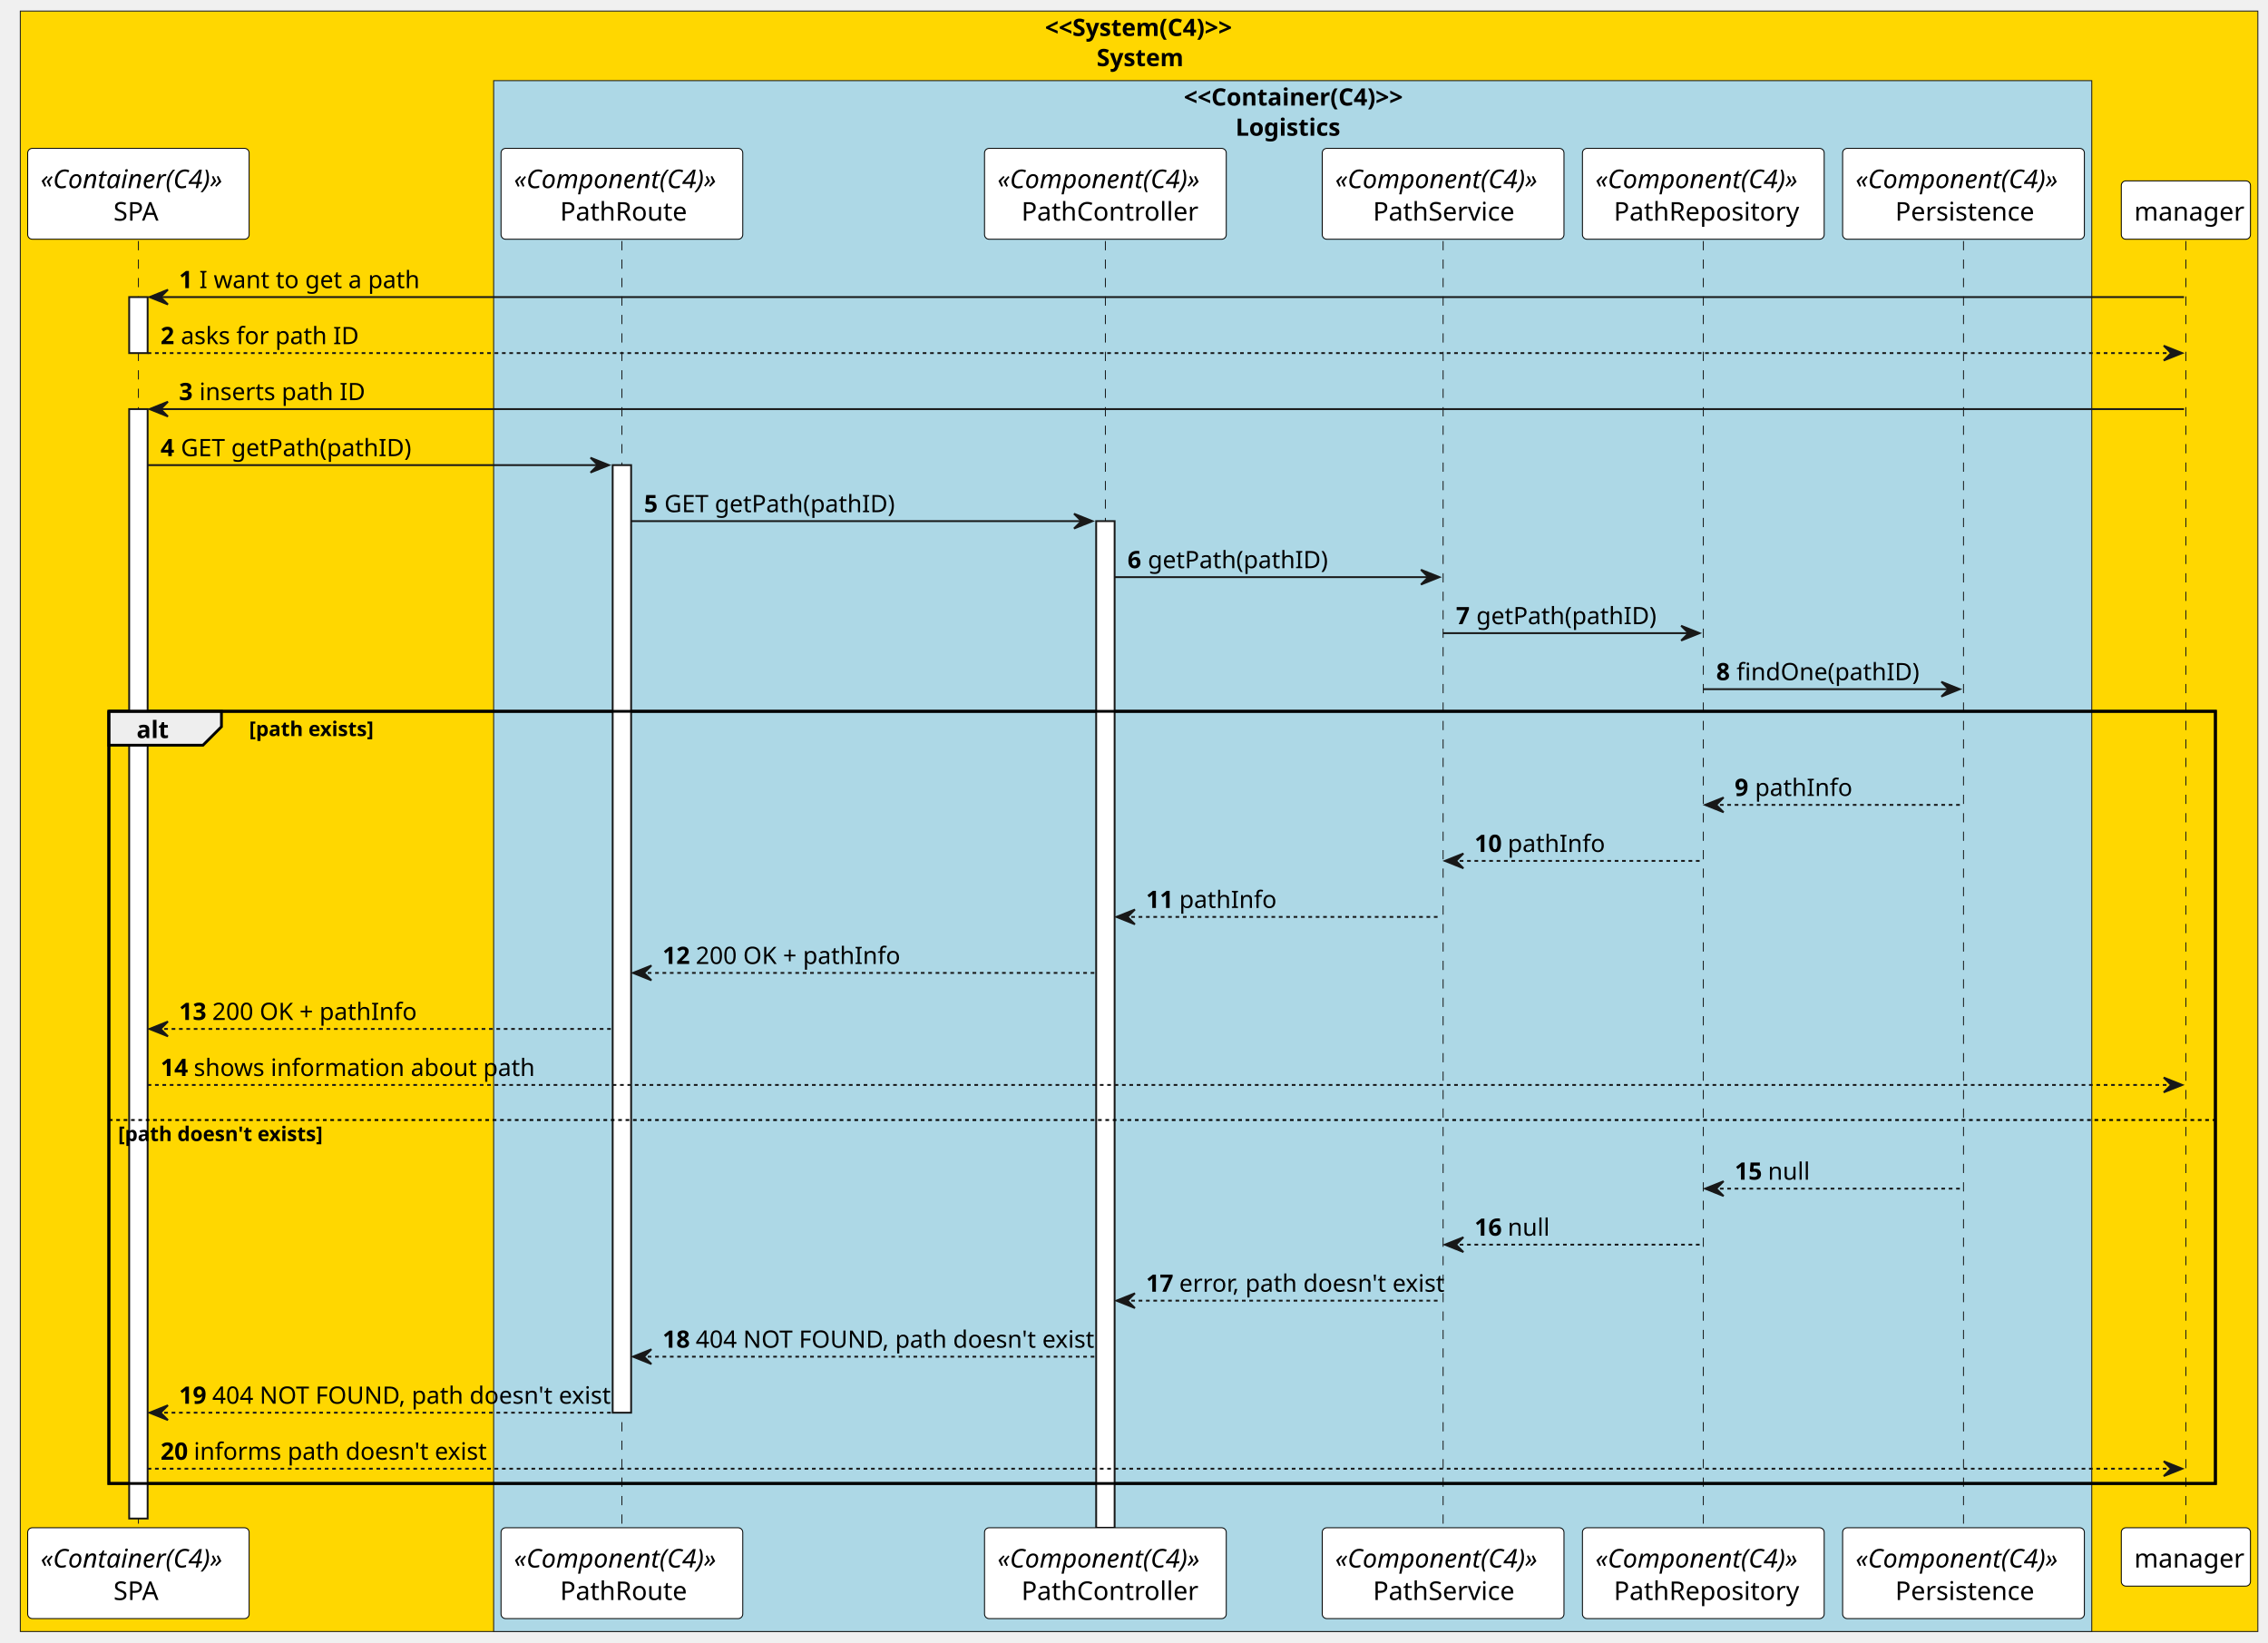
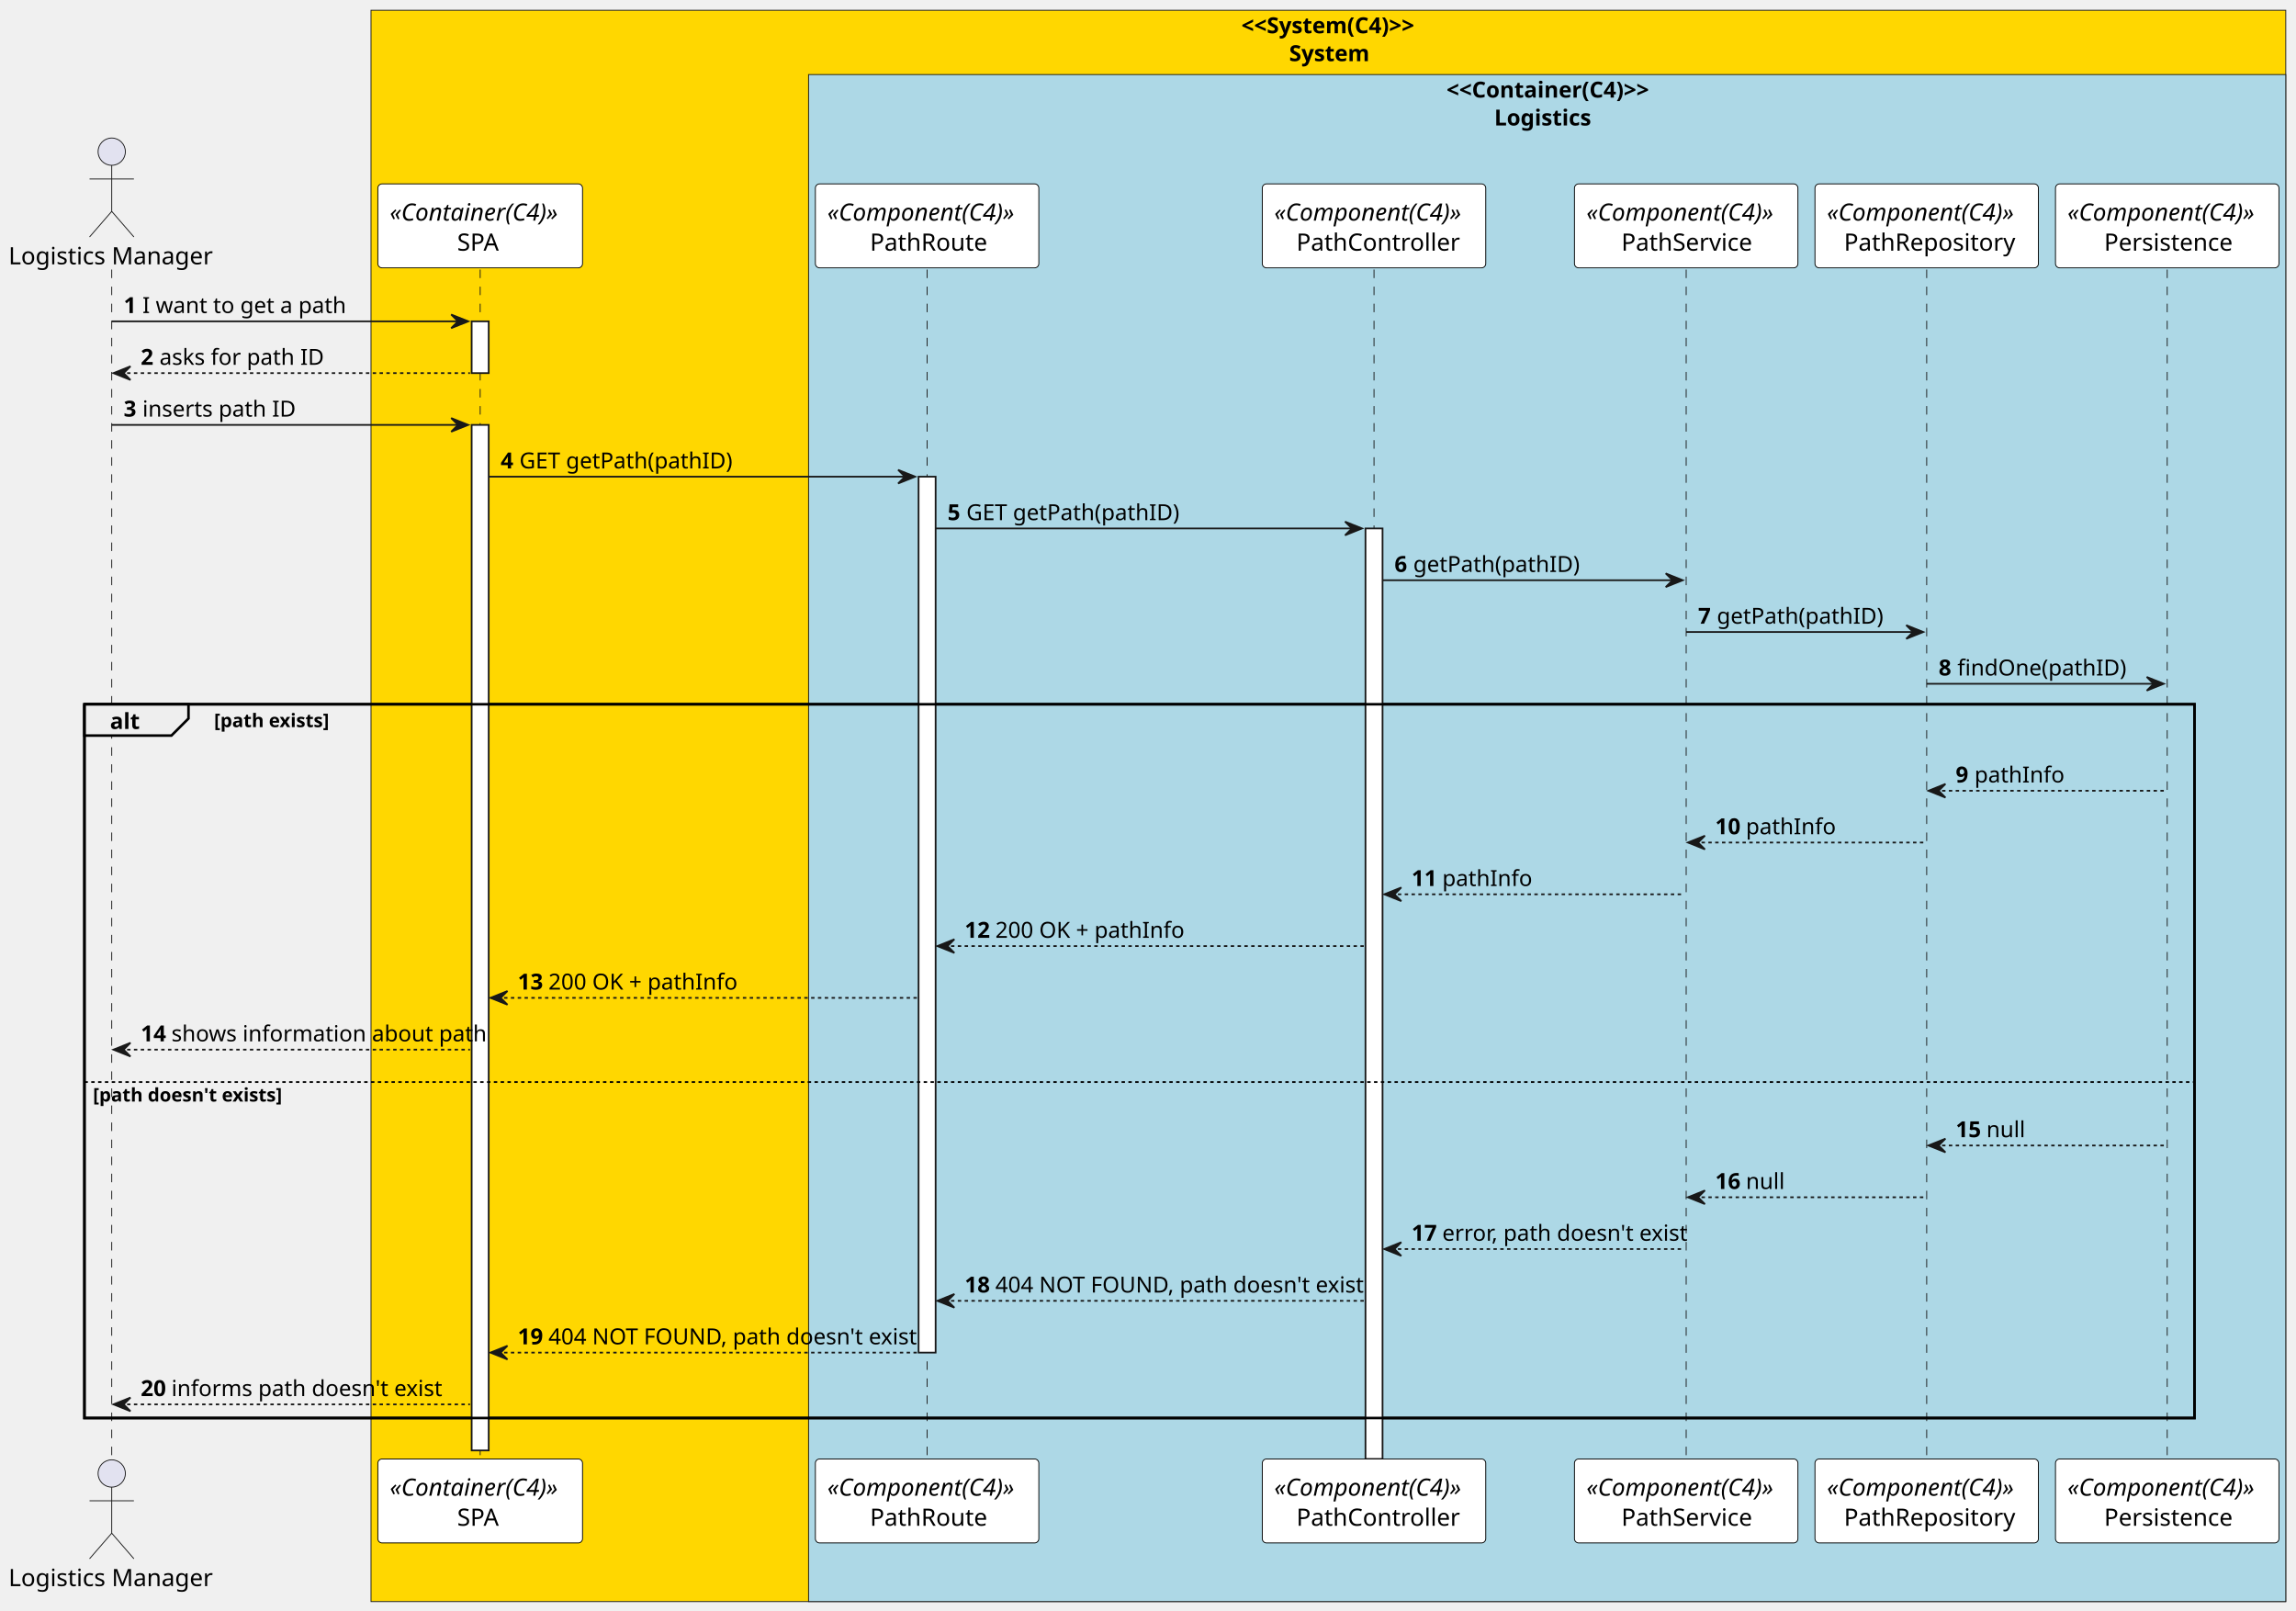
- <svg xmlns="http://www.w3.org/2000/svg" contentStyleType="text/css" height="890px" preserveAspectRatio="none" style="width:1229px;height:890px;background:#FFFFFF;" version="1.1" viewBox="0 0 1229 890" width="1229px" zoomAndPan="magnify">
+ <svg xmlns="http://www.w3.org/2000/svg" contentStyleType="text/css" height="944px" preserveAspectRatio="none" style="width:1346px;height:944px;background:#FFFFFF;" version="1.1" viewBox="0 0 1346 944" width="1346px" zoomAndPan="magnify">
  <defs />
  <g>
-     <rect fill="#FFD700" height="878.062" style="stroke:#181818;stroke-width:0.5;" width="1212.5" x="11" y="6" />
-     <text fill="#000000" font-family="sans-serif" font-size="13" font-weight="bold" lengthAdjust="spacing" textLength="102" x="566.25" y="19.495">&lt;&lt;System(C4)&gt;&gt;</text>
-     <text fill="#000000" font-family="sans-serif" font-size="13" font-weight="bold" lengthAdjust="spacing" textLength="46" x="594.25" y="35.847">System</text>
-     <rect fill="#ADD8E6" height="840.359" style="stroke:#181818;stroke-width:0.5;" width="866" x="267.5" y="43.703" />
-     <text fill="#000000" font-family="sans-serif" font-size="13" font-weight="bold" lengthAdjust="spacing" textLength="118" x="641.5" y="57.198">&lt;&lt;Container(C4)&gt;&gt;</text>
-     <text fill="#000000" font-family="sans-serif" font-size="13" font-weight="bold" lengthAdjust="spacing" textLength="55" x="669.5" y="73.55">Logistics</text>
-     <rect fill="none" height="418.406" style="stroke:#000000;stroke-width:1.5;" width="1141.5" x="59" y="385.438" />
-     <line style="stroke:#181818;stroke-width:0.5;stroke-dasharray:5.0,5.0;" x1="75" x2="75" y1="130.625" y2="827.844" />
-     <rect fill="#FFFFFF" height="30.352" style="stroke:#181818;stroke-width:1.0;" width="10" x="70" y="160.977" />
-     <rect fill="#FFFFFF" height="601.164" style="stroke:#181818;stroke-width:1.0;" width="10" x="70" y="221.68" />
-     <line style="stroke:#181818;stroke-width:0.5;stroke-dasharray:5.0,5.0;" x1="337" x2="337" y1="130.625" y2="827.844" />
-     <rect fill="#FFFFFF" height="513.461" style="stroke:#181818;stroke-width:1.0;" width="10" x="332" y="252.031" />
-     <line style="stroke:#181818;stroke-width:0.5;stroke-dasharray:5.0,5.0;" x1="599" x2="599" y1="130.625" y2="827.844" />
-     <rect fill="#FFFFFF" height="545.461" style="stroke:#181818;stroke-width:1.0;" width="10" x="594" y="282.383" />
-     <line style="stroke:#181818;stroke-width:0.5;stroke-dasharray:5.0,5.0;" x1="782" x2="782" y1="130.625" y2="827.844" />
-     <line style="stroke:#181818;stroke-width:0.5;stroke-dasharray:5.0,5.0;" x1="923" x2="923" y1="130.625" y2="827.844" />
-     <line style="stroke:#181818;stroke-width:0.5;stroke-dasharray:5.0,5.0;" x1="1064" x2="1064" y1="130.625" y2="827.844" />
-     <line style="stroke:#181818;stroke-width:0.5;stroke-dasharray:5.0,5.0;" x1="1184.5" x2="1184.5" y1="130.625" y2="827.844" />
-     <rect fill="#FFFFFF" height="49.219" rx="2.5" ry="2.5" style="stroke:#000000;stroke-width:0.5;" width="120" x="15" y="80.406" />
-     <text fill="#000000" font-family="sans-serif" font-size="14" font-style="italic" lengthAdjust="spacing" textLength="106" x="22" y="101.939">«Container(C4)»</text>
-     <text fill="#000000" font-family="sans-serif" font-size="14" lengthAdjust="spacing" textLength="27" x="61.5" y="119.549">SPA</text>
-     <rect fill="#FFFFFF" height="49.219" rx="2.5" ry="2.5" style="stroke:#000000;stroke-width:0.5;" width="131" x="271.5" y="80.406" />
-     <text fill="#000000" font-family="sans-serif" font-size="14" font-style="italic" lengthAdjust="spacing" textLength="117" x="278.5" y="101.939">«Component(C4)»</text>
-     <text fill="#000000" font-family="sans-serif" font-size="14" lengthAdjust="spacing" textLength="67" x="303.5" y="119.549">PathRoute</text>
-     <rect fill="#FFFFFF" height="49.219" rx="2.5" ry="2.5" style="stroke:#000000;stroke-width:0.5;" width="131" x="533.5" y="80.406" />
-     <text fill="#000000" font-family="sans-serif" font-size="14" font-style="italic" lengthAdjust="spacing" textLength="117" x="540.5" y="101.939">«Component(C4)»</text>
-     <text fill="#000000" font-family="sans-serif" font-size="14" lengthAdjust="spacing" textLength="91" x="553.5" y="119.549">PathController</text>
-     <rect fill="#FFFFFF" height="49.219" rx="2.5" ry="2.5" style="stroke:#000000;stroke-width:0.5;" width="131" x="716.5" y="80.406" />
-     <text fill="#000000" font-family="sans-serif" font-size="14" font-style="italic" lengthAdjust="spacing" textLength="117" x="723.5" y="101.939">«Component(C4)»</text>
-     <text fill="#000000" font-family="sans-serif" font-size="14" lengthAdjust="spacing" textLength="76" x="744" y="119.549">PathService</text>
-     <rect fill="#FFFFFF" height="49.219" rx="2.5" ry="2.5" style="stroke:#000000;stroke-width:0.5;" width="131" x="857.5" y="80.406" />
-     <text fill="#000000" font-family="sans-serif" font-size="14" font-style="italic" lengthAdjust="spacing" textLength="117" x="864.5" y="101.939">«Component(C4)»</text>
-     <text fill="#000000" font-family="sans-serif" font-size="14" lengthAdjust="spacing" textLength="97" x="874.5" y="119.549">PathRepository</text>
-     <rect fill="#FFFFFF" height="49.219" rx="2.5" ry="2.5" style="stroke:#000000;stroke-width:0.5;" width="131" x="998.5" y="80.406" />
-     <text fill="#000000" font-family="sans-serif" font-size="14" font-style="italic" lengthAdjust="spacing" textLength="117" x="1005.5" y="101.939">«Component(C4)»</text>
-     <text fill="#000000" font-family="sans-serif" font-size="14" lengthAdjust="spacing" textLength="74" x="1027" y="119.549">Persistence</text>
-     <rect fill="#FFFFFF" height="31.609" rx="2.5" ry="2.5" style="stroke:#000000;stroke-width:0.5;" width="70" x="1149.5" y="98.016" />
-     <text fill="#000000" font-family="sans-serif" font-size="14" lengthAdjust="spacing" textLength="56" x="1156.5" y="119.549">manager</text>
-     <rect fill="#FFFFFF" height="49.219" rx="2.5" ry="2.5" style="stroke:#000000;stroke-width:0.5;" width="120" x="15" y="827.844" />
-     <text fill="#000000" font-family="sans-serif" font-size="14" font-style="italic" lengthAdjust="spacing" textLength="106" x="22" y="849.377">«Container(C4)»</text>
-     <text fill="#000000" font-family="sans-serif" font-size="14" lengthAdjust="spacing" textLength="27" x="61.5" y="866.986">SPA</text>
-     <rect fill="#FFFFFF" height="49.219" rx="2.5" ry="2.5" style="stroke:#000000;stroke-width:0.5;" width="131" x="271.5" y="827.844" />
-     <text fill="#000000" font-family="sans-serif" font-size="14" font-style="italic" lengthAdjust="spacing" textLength="117" x="278.5" y="849.377">«Component(C4)»</text>
-     <text fill="#000000" font-family="sans-serif" font-size="14" lengthAdjust="spacing" textLength="67" x="303.5" y="866.986">PathRoute</text>
-     <rect fill="#FFFFFF" height="49.219" rx="2.5" ry="2.5" style="stroke:#000000;stroke-width:0.5;" width="131" x="533.5" y="827.844" />
-     <text fill="#000000" font-family="sans-serif" font-size="14" font-style="italic" lengthAdjust="spacing" textLength="117" x="540.5" y="849.377">«Component(C4)»</text>
-     <text fill="#000000" font-family="sans-serif" font-size="14" lengthAdjust="spacing" textLength="91" x="553.5" y="866.986">PathController</text>
-     <rect fill="#FFFFFF" height="49.219" rx="2.5" ry="2.5" style="stroke:#000000;stroke-width:0.5;" width="131" x="716.5" y="827.844" />
-     <text fill="#000000" font-family="sans-serif" font-size="14" font-style="italic" lengthAdjust="spacing" textLength="117" x="723.5" y="849.377">«Component(C4)»</text>
-     <text fill="#000000" font-family="sans-serif" font-size="14" lengthAdjust="spacing" textLength="76" x="744" y="866.986">PathService</text>
-     <rect fill="#FFFFFF" height="49.219" rx="2.5" ry="2.5" style="stroke:#000000;stroke-width:0.5;" width="131" x="857.5" y="827.844" />
-     <text fill="#000000" font-family="sans-serif" font-size="14" font-style="italic" lengthAdjust="spacing" textLength="117" x="864.5" y="849.377">«Component(C4)»</text>
-     <text fill="#000000" font-family="sans-serif" font-size="14" lengthAdjust="spacing" textLength="97" x="874.5" y="866.986">PathRepository</text>
-     <rect fill="#FFFFFF" height="49.219" rx="2.5" ry="2.5" style="stroke:#000000;stroke-width:0.5;" width="131" x="998.5" y="827.844" />
-     <text fill="#000000" font-family="sans-serif" font-size="14" font-style="italic" lengthAdjust="spacing" textLength="117" x="1005.5" y="849.377">«Component(C4)»</text>
-     <text fill="#000000" font-family="sans-serif" font-size="14" lengthAdjust="spacing" textLength="74" x="1027" y="866.986">Persistence</text>
-     <rect fill="#FFFFFF" height="31.609" rx="2.5" ry="2.5" style="stroke:#000000;stroke-width:0.5;" width="70" x="1149.5" y="827.844" />
-     <text fill="#000000" font-family="sans-serif" font-size="14" lengthAdjust="spacing" textLength="56" x="1156.5" y="849.377">manager</text>
-     <polygon fill="#181818" points="91,156.977,81,160.977,91,164.977,87,160.977" style="stroke:#181818;stroke-width:1.0;" />
-     <line style="stroke:#181818;stroke-width:1.0;" x1="85" x2="1183.5" y1="160.977" y2="160.977" />
-     <text fill="#000000" font-family="sans-serif" font-size="13" font-weight="bold" lengthAdjust="spacing" textLength="7" x="97" y="156.12">1</text>
-     <text fill="#000000" font-family="sans-serif" font-size="13" lengthAdjust="spacing" textLength="115" x="108" y="156.12">I  want to get a path</text>
-     <polygon fill="#181818" points="1172.5,187.328,1182.5,191.328,1172.5,195.328,1176.5,191.328" style="stroke:#181818;stroke-width:1.0;" />
-     <line style="stroke:#181818;stroke-width:1.0;stroke-dasharray:2.0,2.0;" x1="80" x2="1178.5" y1="191.328" y2="191.328" />
-     <text fill="#000000" font-family="sans-serif" font-size="13" font-weight="bold" lengthAdjust="spacing" textLength="7" x="87" y="186.472">2</text>
-     <text fill="#000000" font-family="sans-serif" font-size="13" lengthAdjust="spacing" textLength="91" x="98" y="186.472">asks for path ID</text>
-     <polygon fill="#181818" points="91,217.68,81,221.68,91,225.68,87,221.68" style="stroke:#181818;stroke-width:1.0;" />
-     <line style="stroke:#181818;stroke-width:1.0;" x1="85" x2="1183.5" y1="221.68" y2="221.68" />
-     <text fill="#000000" font-family="sans-serif" font-size="13" font-weight="bold" lengthAdjust="spacing" textLength="7" x="97" y="216.823">3</text>
-     <text fill="#000000" font-family="sans-serif" font-size="13" lengthAdjust="spacing" textLength="84" x="108" y="216.823">inserts path ID</text>
-     <polygon fill="#181818" points="320,248.031,330,252.031,320,256.031,324,252.031" style="stroke:#181818;stroke-width:1.0;" />
-     <line style="stroke:#181818;stroke-width:1.0;" x1="80" x2="326" y1="252.031" y2="252.031" />
-     <text fill="#000000" font-family="sans-serif" font-size="13" font-weight="bold" lengthAdjust="spacing" textLength="7" x="87" y="247.175">4</text>
-     <text fill="#000000" font-family="sans-serif" font-size="13" lengthAdjust="spacing" textLength="120" x="98" y="247.175">GET getPath(pathID)</text>
-     <polygon fill="#181818" points="582,278.383,592,282.383,582,286.383,586,282.383" style="stroke:#181818;stroke-width:1.0;" />
-     <line style="stroke:#181818;stroke-width:1.0;" x1="342" x2="588" y1="282.383" y2="282.383" />
-     <text fill="#000000" font-family="sans-serif" font-size="13" font-weight="bold" lengthAdjust="spacing" textLength="7" x="349" y="277.526">5</text>
-     <text fill="#000000" font-family="sans-serif" font-size="13" lengthAdjust="spacing" textLength="120" x="360" y="277.526">GET getPath(pathID)</text>
-     <polygon fill="#181818" points="770,308.734,780,312.734,770,316.734,774,312.734" style="stroke:#181818;stroke-width:1.0;" />
-     <line style="stroke:#181818;stroke-width:1.0;" x1="604" x2="776" y1="312.734" y2="312.734" />
-     <text fill="#000000" font-family="sans-serif" font-size="13" font-weight="bold" lengthAdjust="spacing" textLength="7" x="611" y="307.878">6</text>
-     <text fill="#000000" font-family="sans-serif" font-size="13" lengthAdjust="spacing" textLength="90" x="622" y="307.878">getPath(pathID)</text>
-     <polygon fill="#181818" points="911,339.086,921,343.086,911,347.086,915,343.086" style="stroke:#181818;stroke-width:1.0;" />
-     <line style="stroke:#181818;stroke-width:1.0;" x1="782" x2="917" y1="343.086" y2="343.086" />
-     <text fill="#000000" font-family="sans-serif" font-size="13" font-weight="bold" lengthAdjust="spacing" textLength="7" x="789" y="338.229">7</text>
-     <text fill="#000000" font-family="sans-serif" font-size="13" lengthAdjust="spacing" textLength="90" x="800" y="338.229">getPath(pathID)</text>
-     <polygon fill="#181818" points="1052,369.438,1062,373.438,1052,377.438,1056,373.438" style="stroke:#181818;stroke-width:1.0;" />
-     <line style="stroke:#181818;stroke-width:1.0;" x1="923" x2="1058" y1="373.438" y2="373.438" />
-     <text fill="#000000" font-family="sans-serif" font-size="13" font-weight="bold" lengthAdjust="spacing" textLength="7" x="930" y="368.581">8</text>
-     <text fill="#000000" font-family="sans-serif" font-size="13" lengthAdjust="spacing" textLength="89" x="941" y="368.581">findOne(pathID)</text>
-     <path d="M59,385.438 L120,385.438 L120,393.789 L110,403.789 L59,403.789 L59,385.438 " fill="#EEEEEE" style="stroke:#000000;stroke-width:1.5;" />
-     <rect fill="none" height="418.406" style="stroke:#000000;stroke-width:1.5;" width="1141.5" x="59" y="385.438" />
-     <text fill="#000000" font-family="sans-serif" font-size="13" font-weight="bold" lengthAdjust="spacing" textLength="16" x="74" y="399.933">alt</text>
-     <text fill="#000000" font-family="sans-serif" font-size="11" font-weight="bold" lengthAdjust="spacing" textLength="69" x="135" y="398.856">[path exists]</text>
-     <line style="stroke:#000000;stroke-width:1.0;stroke-dasharray:2.0,2.0;" x1="59" x2="1200.5" y1="606.898" y2="606.898" />
-     <text fill="#000000" font-family="sans-serif" font-size="11" font-weight="bold" lengthAdjust="spacing" textLength="114" x="64" y="618.317">[path doesn't exists]</text>
-     <polygon fill="#181818" points="934,432.141,924,436.141,934,440.141,930,436.141" style="stroke:#181818;stroke-width:1.0;" />
-     <line style="stroke:#181818;stroke-width:1.0;stroke-dasharray:2.0,2.0;" x1="928" x2="1063" y1="436.141" y2="436.141" />
-     <text fill="#000000" font-family="sans-serif" font-size="13" font-weight="bold" lengthAdjust="spacing" textLength="7" x="940" y="431.284">9</text>
-     <text fill="#000000" font-family="sans-serif" font-size="13" lengthAdjust="spacing" textLength="45" x="951" y="431.284">pathInfo</text>
-     <polygon fill="#181818" points="793,462.492,783,466.492,793,470.492,789,466.492" style="stroke:#181818;stroke-width:1.0;" />
-     <line style="stroke:#181818;stroke-width:1.0;stroke-dasharray:2.0,2.0;" x1="787" x2="922" y1="466.492" y2="466.492" />
-     <text fill="#000000" font-family="sans-serif" font-size="13" font-weight="bold" lengthAdjust="spacing" textLength="14" x="799" y="461.636">10</text>
-     <text fill="#000000" font-family="sans-serif" font-size="13" lengthAdjust="spacing" textLength="45" x="817" y="461.636">pathInfo</text>
-     <polygon fill="#181818" points="615,492.844,605,496.844,615,500.844,611,496.844" style="stroke:#181818;stroke-width:1.0;" />
-     <line style="stroke:#181818;stroke-width:1.0;stroke-dasharray:2.0,2.0;" x1="609" x2="781" y1="496.844" y2="496.844" />
-     <text fill="#000000" font-family="sans-serif" font-size="13" font-weight="bold" lengthAdjust="spacing" textLength="14" x="621" y="491.987">11</text>
-     <text fill="#000000" font-family="sans-serif" font-size="13" lengthAdjust="spacing" textLength="45" x="639" y="491.987">pathInfo</text>
-     <polygon fill="#181818" points="353,523.195,343,527.195,353,531.195,349,527.195" style="stroke:#181818;stroke-width:1.0;" />
-     <line style="stroke:#181818;stroke-width:1.0;stroke-dasharray:2.0,2.0;" x1="347" x2="593" y1="527.195" y2="527.195" />
-     <text fill="#000000" font-family="sans-serif" font-size="13" font-weight="bold" lengthAdjust="spacing" textLength="14" x="359" y="522.339">12</text>
-     <text fill="#000000" font-family="sans-serif" font-size="13" lengthAdjust="spacing" textLength="105" x="377" y="522.339">200 OK + pathInfo</text>
-     <polygon fill="#181818" points="91,553.547,81,557.547,91,561.547,87,557.547" style="stroke:#181818;stroke-width:1.0;" />
-     <line style="stroke:#181818;stroke-width:1.0;stroke-dasharray:2.0,2.0;" x1="85" x2="331" y1="557.547" y2="557.547" />
-     <text fill="#000000" font-family="sans-serif" font-size="13" font-weight="bold" lengthAdjust="spacing" textLength="14" x="97" y="552.69">13</text>
-     <text fill="#000000" font-family="sans-serif" font-size="13" lengthAdjust="spacing" textLength="105" x="115" y="552.69">200 OK + pathInfo</text>
-     <polygon fill="#181818" points="1172.5,583.898,1182.5,587.898,1172.5,591.898,1176.5,587.898" style="stroke:#181818;stroke-width:1.0;" />
-     <line style="stroke:#181818;stroke-width:1.0;stroke-dasharray:2.0,2.0;" x1="80" x2="1178.5" y1="587.898" y2="587.898" />
-     <text fill="#000000" font-family="sans-serif" font-size="13" font-weight="bold" lengthAdjust="spacing" textLength="14" x="87" y="583.042">14</text>
-     <text fill="#000000" font-family="sans-serif" font-size="13" lengthAdjust="spacing" textLength="169" x="105" y="583.042">shows information about path</text>
-     <polygon fill="#181818" points="934,640.086,924,644.086,934,648.086,930,644.086" style="stroke:#181818;stroke-width:1.0;" />
-     <line style="stroke:#181818;stroke-width:1.0;stroke-dasharray:2.0,2.0;" x1="928" x2="1063" y1="644.086" y2="644.086" />
-     <text fill="#000000" font-family="sans-serif" font-size="13" font-weight="bold" lengthAdjust="spacing" textLength="14" x="940" y="639.23">15</text>
-     <text fill="#000000" font-family="sans-serif" font-size="13" lengthAdjust="spacing" textLength="20" x="958" y="639.23">null</text>
-     <polygon fill="#181818" points="793,670.438,783,674.438,793,678.438,789,674.438" style="stroke:#181818;stroke-width:1.0;" />
-     <line style="stroke:#181818;stroke-width:1.0;stroke-dasharray:2.0,2.0;" x1="787" x2="922" y1="674.438" y2="674.438" />
-     <text fill="#000000" font-family="sans-serif" font-size="13" font-weight="bold" lengthAdjust="spacing" textLength="14" x="799" y="669.581">16</text>
-     <text fill="#000000" font-family="sans-serif" font-size="13" lengthAdjust="spacing" textLength="20" x="817" y="669.581">null</text>
-     <polygon fill="#181818" points="615,700.789,605,704.789,615,708.789,611,704.789" style="stroke:#181818;stroke-width:1.0;" />
-     <line style="stroke:#181818;stroke-width:1.0;stroke-dasharray:2.0,2.0;" x1="609" x2="781" y1="704.789" y2="704.789" />
-     <text fill="#000000" font-family="sans-serif" font-size="13" font-weight="bold" lengthAdjust="spacing" textLength="14" x="621" y="699.933">17</text>
-     <text fill="#000000" font-family="sans-serif" font-size="13" lengthAdjust="spacing" textLength="136" x="639" y="699.933">error, path doesn't exist</text>
-     <polygon fill="#181818" points="353,731.141,343,735.141,353,739.141,349,735.141" style="stroke:#181818;stroke-width:1.0;" />
-     <line style="stroke:#181818;stroke-width:1.0;stroke-dasharray:2.0,2.0;" x1="347" x2="593" y1="735.141" y2="735.141" />
-     <text fill="#000000" font-family="sans-serif" font-size="13" font-weight="bold" lengthAdjust="spacing" textLength="14" x="359" y="730.284">18</text>
-     <text fill="#000000" font-family="sans-serif" font-size="13" lengthAdjust="spacing" textLength="210" x="377" y="730.284">404 NOT FOUND, path doesn't exist</text>
-     <polygon fill="#181818" points="91,761.492,81,765.492,91,769.492,87,765.492" style="stroke:#181818;stroke-width:1.0;" />
-     <line style="stroke:#181818;stroke-width:1.0;stroke-dasharray:2.0,2.0;" x1="85" x2="331" y1="765.492" y2="765.492" />
-     <text fill="#000000" font-family="sans-serif" font-size="13" font-weight="bold" lengthAdjust="spacing" textLength="14" x="97" y="760.636">19</text>
-     <text fill="#000000" font-family="sans-serif" font-size="13" lengthAdjust="spacing" textLength="210" x="115" y="760.636">404 NOT FOUND, path doesn't exist</text>
-     <polygon fill="#181818" points="1172.5,791.844,1182.5,795.844,1172.5,799.844,1176.5,795.844" style="stroke:#181818;stroke-width:1.0;" />
-     <line style="stroke:#181818;stroke-width:1.0;stroke-dasharray:2.0,2.0;" x1="80" x2="1178.5" y1="795.844" y2="795.844" />
-     <text fill="#000000" font-family="sans-serif" font-size="13" font-weight="bold" lengthAdjust="spacing" textLength="14" x="87" y="790.987">20</text>
-     <text fill="#000000" font-family="sans-serif" font-size="13" lengthAdjust="spacing" textLength="148" x="105" y="790.987">informs path doesn't exist</text>
+     <rect fill="#FFD700" height="932.844" style="stroke:#181818;stroke-width:0.5;" width="1122.5" x="217.5" y="6" />
+     <text fill="#000000" font-family="sans-serif" font-size="13" font-weight="bold" lengthAdjust="spacing" textLength="102" x="727.75" y="19.495">&lt;&lt;System(C4)&gt;&gt;</text>
+     <text fill="#000000" font-family="sans-serif" font-size="13" font-weight="bold" lengthAdjust="spacing" textLength="46" x="755.75" y="35.847">System</text>
+     <rect fill="#ADD8E6" height="895.141" style="stroke:#181818;stroke-width:0.5;" width="866" x="474" y="43.703" />
+     <text fill="#000000" font-family="sans-serif" font-size="13" font-weight="bold" lengthAdjust="spacing" textLength="118" x="848" y="57.198">&lt;&lt;Container(C4)&gt;&gt;</text>
+     <text fill="#000000" font-family="sans-serif" font-size="13" font-weight="bold" lengthAdjust="spacing" textLength="55" x="876" y="73.55">Logistics</text>
+     <rect fill="none" height="418.406" style="stroke:#000000;stroke-width:1.5;" width="1237" x="49.5" y="412.828" />
+     <line style="stroke:#181818;stroke-width:0.5;stroke-dasharray:5.0,5.0;" x1="65.5" x2="65.5" y1="158.016" y2="855.234" />
+     <line style="stroke:#181818;stroke-width:0.5;stroke-dasharray:5.0,5.0;" x1="281.5" x2="281.5" y1="158.016" y2="855.234" />
+     <rect fill="#FFFFFF" height="30.352" style="stroke:#181818;stroke-width:1.0;" width="10" x="276.5" y="188.367" />
+     <rect fill="#FFFFFF" height="601.164" style="stroke:#181818;stroke-width:1.0;" width="10" x="276.5" y="249.07" />
+     <line style="stroke:#181818;stroke-width:0.5;stroke-dasharray:5.0,5.0;" x1="543.5" x2="543.5" y1="158.016" y2="855.234" />
+     <rect fill="#FFFFFF" height="513.461" style="stroke:#181818;stroke-width:1.0;" width="10" x="538.5" y="279.422" />
+     <line style="stroke:#181818;stroke-width:0.5;stroke-dasharray:5.0,5.0;" x1="805.5" x2="805.5" y1="158.016" y2="855.234" />
+     <rect fill="#FFFFFF" height="545.461" style="stroke:#181818;stroke-width:1.0;" width="10" x="800.5" y="309.773" />
+     <line style="stroke:#181818;stroke-width:0.5;stroke-dasharray:5.0,5.0;" x1="988.5" x2="988.5" y1="158.016" y2="855.234" />
+     <line style="stroke:#181818;stroke-width:0.5;stroke-dasharray:5.0,5.0;" x1="1129.5" x2="1129.5" y1="158.016" y2="855.234" />
+     <line style="stroke:#181818;stroke-width:0.5;stroke-dasharray:5.0,5.0;" x1="1270.5" x2="1270.5" y1="158.016" y2="855.234" />
+     <text fill="#000000" font-family="sans-serif" font-size="14" lengthAdjust="spacing" textLength="115" x="5" y="154.94">Logistics Manager</text>
+     <ellipse cx="65.5" cy="88.906" fill="#E2E2F0" rx="8" ry="8" style="stroke:#181818;stroke-width:0.5;" />
+     <path d="M65.5,96.906 L65.5,123.906 M52.5,104.906 L78.5,104.906 M65.5,123.906 L52.5,138.906 M65.5,123.906 L78.5,138.906 " fill="none" style="stroke:#181818;stroke-width:0.5;" />
+     <rect fill="#FFFFFF" height="49.219" rx="2.5" ry="2.5" style="stroke:#000000;stroke-width:0.5;" width="120" x="221.5" y="107.797" />
+     <text fill="#000000" font-family="sans-serif" font-size="14" font-style="italic" lengthAdjust="spacing" textLength="106" x="228.5" y="129.33">«Container(C4)»</text>
+     <text fill="#000000" font-family="sans-serif" font-size="14" lengthAdjust="spacing" textLength="27" x="268" y="146.94">SPA</text>
+     <rect fill="#FFFFFF" height="49.219" rx="2.5" ry="2.5" style="stroke:#000000;stroke-width:0.5;" width="131" x="478" y="107.797" />
+     <text fill="#000000" font-family="sans-serif" font-size="14" font-style="italic" lengthAdjust="spacing" textLength="117" x="485" y="129.33">«Component(C4)»</text>
+     <text fill="#000000" font-family="sans-serif" font-size="14" lengthAdjust="spacing" textLength="67" x="510" y="146.94">PathRoute</text>
+     <rect fill="#FFFFFF" height="49.219" rx="2.5" ry="2.5" style="stroke:#000000;stroke-width:0.5;" width="131" x="740" y="107.797" />
+     <text fill="#000000" font-family="sans-serif" font-size="14" font-style="italic" lengthAdjust="spacing" textLength="117" x="747" y="129.33">«Component(C4)»</text>
+     <text fill="#000000" font-family="sans-serif" font-size="14" lengthAdjust="spacing" textLength="91" x="760" y="146.94">PathController</text>
+     <rect fill="#FFFFFF" height="49.219" rx="2.5" ry="2.5" style="stroke:#000000;stroke-width:0.5;" width="131" x="923" y="107.797" />
+     <text fill="#000000" font-family="sans-serif" font-size="14" font-style="italic" lengthAdjust="spacing" textLength="117" x="930" y="129.33">«Component(C4)»</text>
+     <text fill="#000000" font-family="sans-serif" font-size="14" lengthAdjust="spacing" textLength="76" x="950.5" y="146.94">PathService</text>
+     <rect fill="#FFFFFF" height="49.219" rx="2.5" ry="2.5" style="stroke:#000000;stroke-width:0.5;" width="131" x="1064" y="107.797" />
+     <text fill="#000000" font-family="sans-serif" font-size="14" font-style="italic" lengthAdjust="spacing" textLength="117" x="1071" y="129.33">«Component(C4)»</text>
+     <text fill="#000000" font-family="sans-serif" font-size="14" lengthAdjust="spacing" textLength="97" x="1081" y="146.94">PathRepository</text>
+     <rect fill="#FFFFFF" height="49.219" rx="2.5" ry="2.5" style="stroke:#000000;stroke-width:0.5;" width="131" x="1205" y="107.797" />
+     <text fill="#000000" font-family="sans-serif" font-size="14" font-style="italic" lengthAdjust="spacing" textLength="117" x="1212" y="129.33">«Component(C4)»</text>
+     <text fill="#000000" font-family="sans-serif" font-size="14" lengthAdjust="spacing" textLength="74" x="1233.5" y="146.94">Persistence</text>
+     <text fill="#000000" font-family="sans-serif" font-size="14" lengthAdjust="spacing" textLength="115" x="5" y="929.768">Logistics Manager</text>
+     <ellipse cx="65.5" cy="863.734" fill="#E2E2F0" rx="8" ry="8" style="stroke:#181818;stroke-width:0.5;" />
+     <path d="M65.5,871.734 L65.5,898.734 M52.5,879.734 L78.5,879.734 M65.5,898.734 L52.5,913.734 M65.5,898.734 L78.5,913.734 " fill="none" style="stroke:#181818;stroke-width:0.5;" />
+     <rect fill="#FFFFFF" height="49.219" rx="2.5" ry="2.5" style="stroke:#000000;stroke-width:0.5;" width="120" x="221.5" y="855.234" />
+     <text fill="#000000" font-family="sans-serif" font-size="14" font-style="italic" lengthAdjust="spacing" textLength="106" x="228.5" y="876.768">«Container(C4)»</text>
+     <text fill="#000000" font-family="sans-serif" font-size="14" lengthAdjust="spacing" textLength="27" x="268" y="894.377">SPA</text>
+     <rect fill="#FFFFFF" height="49.219" rx="2.5" ry="2.5" style="stroke:#000000;stroke-width:0.5;" width="131" x="478" y="855.234" />
+     <text fill="#000000" font-family="sans-serif" font-size="14" font-style="italic" lengthAdjust="spacing" textLength="117" x="485" y="876.768">«Component(C4)»</text>
+     <text fill="#000000" font-family="sans-serif" font-size="14" lengthAdjust="spacing" textLength="67" x="510" y="894.377">PathRoute</text>
+     <rect fill="#FFFFFF" height="49.219" rx="2.5" ry="2.5" style="stroke:#000000;stroke-width:0.5;" width="131" x="740" y="855.234" />
+     <text fill="#000000" font-family="sans-serif" font-size="14" font-style="italic" lengthAdjust="spacing" textLength="117" x="747" y="876.768">«Component(C4)»</text>
+     <text fill="#000000" font-family="sans-serif" font-size="14" lengthAdjust="spacing" textLength="91" x="760" y="894.377">PathController</text>
+     <rect fill="#FFFFFF" height="49.219" rx="2.5" ry="2.5" style="stroke:#000000;stroke-width:0.5;" width="131" x="923" y="855.234" />
+     <text fill="#000000" font-family="sans-serif" font-size="14" font-style="italic" lengthAdjust="spacing" textLength="117" x="930" y="876.768">«Component(C4)»</text>
+     <text fill="#000000" font-family="sans-serif" font-size="14" lengthAdjust="spacing" textLength="76" x="950.5" y="894.377">PathService</text>
+     <rect fill="#FFFFFF" height="49.219" rx="2.5" ry="2.5" style="stroke:#000000;stroke-width:0.5;" width="131" x="1064" y="855.234" />
+     <text fill="#000000" font-family="sans-serif" font-size="14" font-style="italic" lengthAdjust="spacing" textLength="117" x="1071" y="876.768">«Component(C4)»</text>
+     <text fill="#000000" font-family="sans-serif" font-size="14" lengthAdjust="spacing" textLength="97" x="1081" y="894.377">PathRepository</text>
+     <rect fill="#FFFFFF" height="49.219" rx="2.5" ry="2.5" style="stroke:#000000;stroke-width:0.5;" width="131" x="1205" y="855.234" />
+     <text fill="#000000" font-family="sans-serif" font-size="14" font-style="italic" lengthAdjust="spacing" textLength="117" x="1212" y="876.768">«Component(C4)»</text>
+     <text fill="#000000" font-family="sans-serif" font-size="14" lengthAdjust="spacing" textLength="74" x="1233.5" y="894.377">Persistence</text>
+     <polygon fill="#181818" points="264.5,184.367,274.5,188.367,264.5,192.367,268.5,188.367" style="stroke:#181818;stroke-width:1.0;" />
+     <line style="stroke:#181818;stroke-width:1.0;" x1="65.5" x2="270.5" y1="188.367" y2="188.367" />
+     <text fill="#000000" font-family="sans-serif" font-size="13" font-weight="bold" lengthAdjust="spacing" textLength="7" x="72.5" y="183.511">1</text>
+     <text fill="#000000" font-family="sans-serif" font-size="13" lengthAdjust="spacing" textLength="115" x="83.5" y="183.511">I  want to get a path</text>
+     <polygon fill="#181818" points="76.5,214.719,66.5,218.719,76.5,222.719,72.5,218.719" style="stroke:#181818;stroke-width:1.0;" />
+     <line style="stroke:#181818;stroke-width:1.0;stroke-dasharray:2.0,2.0;" x1="70.5" x2="275.5" y1="218.719" y2="218.719" />
+     <text fill="#000000" font-family="sans-serif" font-size="13" font-weight="bold" lengthAdjust="spacing" textLength="7" x="82.5" y="213.862">2</text>
+     <text fill="#000000" font-family="sans-serif" font-size="13" lengthAdjust="spacing" textLength="91" x="93.5" y="213.862">asks for path ID</text>
+     <polygon fill="#181818" points="264.5,245.07,274.5,249.07,264.5,253.07,268.5,249.07" style="stroke:#181818;stroke-width:1.0;" />
+     <line style="stroke:#181818;stroke-width:1.0;" x1="65.5" x2="270.5" y1="249.07" y2="249.07" />
+     <text fill="#000000" font-family="sans-serif" font-size="13" font-weight="bold" lengthAdjust="spacing" textLength="7" x="72.5" y="244.214">3</text>
+     <text fill="#000000" font-family="sans-serif" font-size="13" lengthAdjust="spacing" textLength="84" x="83.5" y="244.214">inserts path ID</text>
+     <polygon fill="#181818" points="526.5,275.422,536.5,279.422,526.5,283.422,530.5,279.422" style="stroke:#181818;stroke-width:1.0;" />
+     <line style="stroke:#181818;stroke-width:1.0;" x1="286.5" x2="532.5" y1="279.422" y2="279.422" />
+     <text fill="#000000" font-family="sans-serif" font-size="13" font-weight="bold" lengthAdjust="spacing" textLength="7" x="293.5" y="274.565">4</text>
+     <text fill="#000000" font-family="sans-serif" font-size="13" lengthAdjust="spacing" textLength="120" x="304.5" y="274.565">GET getPath(pathID)</text>
+     <polygon fill="#181818" points="788.5,305.773,798.5,309.773,788.5,313.773,792.5,309.773" style="stroke:#181818;stroke-width:1.0;" />
+     <line style="stroke:#181818;stroke-width:1.0;" x1="548.5" x2="794.5" y1="309.773" y2="309.773" />
+     <text fill="#000000" font-family="sans-serif" font-size="13" font-weight="bold" lengthAdjust="spacing" textLength="7" x="555.5" y="304.917">5</text>
+     <text fill="#000000" font-family="sans-serif" font-size="13" lengthAdjust="spacing" textLength="120" x="566.5" y="304.917">GET getPath(pathID)</text>
+     <polygon fill="#181818" points="976.5,336.125,986.5,340.125,976.5,344.125,980.5,340.125" style="stroke:#181818;stroke-width:1.0;" />
+     <line style="stroke:#181818;stroke-width:1.0;" x1="810.5" x2="982.5" y1="340.125" y2="340.125" />
+     <text fill="#000000" font-family="sans-serif" font-size="13" font-weight="bold" lengthAdjust="spacing" textLength="7" x="817.5" y="335.269">6</text>
+     <text fill="#000000" font-family="sans-serif" font-size="13" lengthAdjust="spacing" textLength="90" x="828.5" y="335.269">getPath(pathID)</text>
+     <polygon fill="#181818" points="1117.5,366.477,1127.5,370.477,1117.5,374.477,1121.5,370.477" style="stroke:#181818;stroke-width:1.0;" />
+     <line style="stroke:#181818;stroke-width:1.0;" x1="988.5" x2="1123.5" y1="370.477" y2="370.477" />
+     <text fill="#000000" font-family="sans-serif" font-size="13" font-weight="bold" lengthAdjust="spacing" textLength="7" x="995.5" y="365.62">7</text>
+     <text fill="#000000" font-family="sans-serif" font-size="13" lengthAdjust="spacing" textLength="90" x="1006.5" y="365.62">getPath(pathID)</text>
+     <polygon fill="#181818" points="1258.5,396.828,1268.5,400.828,1258.5,404.828,1262.5,400.828" style="stroke:#181818;stroke-width:1.0;" />
+     <line style="stroke:#181818;stroke-width:1.0;" x1="1129.5" x2="1264.5" y1="400.828" y2="400.828" />
+     <text fill="#000000" font-family="sans-serif" font-size="13" font-weight="bold" lengthAdjust="spacing" textLength="7" x="1136.5" y="395.972">8</text>
+     <text fill="#000000" font-family="sans-serif" font-size="13" lengthAdjust="spacing" textLength="89" x="1147.5" y="395.972">findOne(pathID)</text>
+     <path d="M49.5,412.828 L110.5,412.828 L110.5,421.18 L100.5,431.18 L49.5,431.18 L49.5,412.828 " fill="#EEEEEE" style="stroke:#000000;stroke-width:1.5;" />
+     <rect fill="none" height="418.406" style="stroke:#000000;stroke-width:1.5;" width="1237" x="49.5" y="412.828" />
+     <text fill="#000000" font-family="sans-serif" font-size="13" font-weight="bold" lengthAdjust="spacing" textLength="16" x="64.5" y="427.323">alt</text>
+     <text fill="#000000" font-family="sans-serif" font-size="11" font-weight="bold" lengthAdjust="spacing" textLength="69" x="125.5" y="426.247">[path exists]</text>
+     <line style="stroke:#000000;stroke-width:1.0;stroke-dasharray:2.0,2.0;" x1="49.5" x2="1286.5" y1="634.289" y2="634.289" />
+     <text fill="#000000" font-family="sans-serif" font-size="11" font-weight="bold" lengthAdjust="spacing" textLength="114" x="54.5" y="645.708">[path doesn't exists]</text>
+     <polygon fill="#181818" points="1140.5,459.531,1130.5,463.531,1140.5,467.531,1136.5,463.531" style="stroke:#181818;stroke-width:1.0;" />
+     <line style="stroke:#181818;stroke-width:1.0;stroke-dasharray:2.0,2.0;" x1="1134.5" x2="1269.5" y1="463.531" y2="463.531" />
+     <text fill="#000000" font-family="sans-serif" font-size="13" font-weight="bold" lengthAdjust="spacing" textLength="7" x="1146.5" y="458.675">9</text>
+     <text fill="#000000" font-family="sans-serif" font-size="13" lengthAdjust="spacing" textLength="45" x="1157.5" y="458.675">pathInfo</text>
+     <polygon fill="#181818" points="999.5,489.883,989.5,493.883,999.5,497.883,995.5,493.883" style="stroke:#181818;stroke-width:1.0;" />
+     <line style="stroke:#181818;stroke-width:1.0;stroke-dasharray:2.0,2.0;" x1="993.5" x2="1128.5" y1="493.883" y2="493.883" />
+     <text fill="#000000" font-family="sans-serif" font-size="13" font-weight="bold" lengthAdjust="spacing" textLength="14" x="1005.5" y="489.026">10</text>
+     <text fill="#000000" font-family="sans-serif" font-size="13" lengthAdjust="spacing" textLength="45" x="1023.5" y="489.026">pathInfo</text>
+     <polygon fill="#181818" points="821.5,520.234,811.5,524.234,821.5,528.234,817.5,524.234" style="stroke:#181818;stroke-width:1.0;" />
+     <line style="stroke:#181818;stroke-width:1.0;stroke-dasharray:2.0,2.0;" x1="815.5" x2="987.5" y1="524.234" y2="524.234" />
+     <text fill="#000000" font-family="sans-serif" font-size="13" font-weight="bold" lengthAdjust="spacing" textLength="14" x="827.5" y="519.378">11</text>
+     <text fill="#000000" font-family="sans-serif" font-size="13" lengthAdjust="spacing" textLength="45" x="845.5" y="519.378">pathInfo</text>
+     <polygon fill="#181818" points="559.5,550.586,549.5,554.586,559.5,558.586,555.5,554.586" style="stroke:#181818;stroke-width:1.0;" />
+     <line style="stroke:#181818;stroke-width:1.0;stroke-dasharray:2.0,2.0;" x1="553.5" x2="799.5" y1="554.586" y2="554.586" />
+     <text fill="#000000" font-family="sans-serif" font-size="13" font-weight="bold" lengthAdjust="spacing" textLength="14" x="565.5" y="549.73">12</text>
+     <text fill="#000000" font-family="sans-serif" font-size="13" lengthAdjust="spacing" textLength="105" x="583.5" y="549.73">200 OK + pathInfo</text>
+     <polygon fill="#181818" points="297.5,580.938,287.5,584.938,297.5,588.938,293.5,584.938" style="stroke:#181818;stroke-width:1.0;" />
+     <line style="stroke:#181818;stroke-width:1.0;stroke-dasharray:2.0,2.0;" x1="291.5" x2="537.5" y1="584.938" y2="584.938" />
+     <text fill="#000000" font-family="sans-serif" font-size="13" font-weight="bold" lengthAdjust="spacing" textLength="14" x="303.5" y="580.081">13</text>
+     <text fill="#000000" font-family="sans-serif" font-size="13" lengthAdjust="spacing" textLength="105" x="321.5" y="580.081">200 OK + pathInfo</text>
+     <polygon fill="#181818" points="76.5,611.289,66.5,615.289,76.5,619.289,72.5,615.289" style="stroke:#181818;stroke-width:1.0;" />
+     <line style="stroke:#181818;stroke-width:1.0;stroke-dasharray:2.0,2.0;" x1="70.5" x2="275.5" y1="615.289" y2="615.289" />
+     <text fill="#000000" font-family="sans-serif" font-size="13" font-weight="bold" lengthAdjust="spacing" textLength="14" x="82.5" y="610.433">14</text>
+     <text fill="#000000" font-family="sans-serif" font-size="13" lengthAdjust="spacing" textLength="169" x="100.5" y="610.433">shows information about path</text>
+     <polygon fill="#181818" points="1140.5,667.477,1130.5,671.477,1140.5,675.477,1136.5,671.477" style="stroke:#181818;stroke-width:1.0;" />
+     <line style="stroke:#181818;stroke-width:1.0;stroke-dasharray:2.0,2.0;" x1="1134.5" x2="1269.5" y1="671.477" y2="671.477" />
+     <text fill="#000000" font-family="sans-serif" font-size="13" font-weight="bold" lengthAdjust="spacing" textLength="14" x="1146.5" y="666.62">15</text>
+     <text fill="#000000" font-family="sans-serif" font-size="13" lengthAdjust="spacing" textLength="20" x="1164.5" y="666.62">null</text>
+     <polygon fill="#181818" points="999.5,697.828,989.5,701.828,999.5,705.828,995.5,701.828" style="stroke:#181818;stroke-width:1.0;" />
+     <line style="stroke:#181818;stroke-width:1.0;stroke-dasharray:2.0,2.0;" x1="993.5" x2="1128.5" y1="701.828" y2="701.828" />
+     <text fill="#000000" font-family="sans-serif" font-size="13" font-weight="bold" lengthAdjust="spacing" textLength="14" x="1005.5" y="696.972">16</text>
+     <text fill="#000000" font-family="sans-serif" font-size="13" lengthAdjust="spacing" textLength="20" x="1023.5" y="696.972">null</text>
+     <polygon fill="#181818" points="821.5,728.18,811.5,732.18,821.5,736.18,817.5,732.18" style="stroke:#181818;stroke-width:1.0;" />
+     <line style="stroke:#181818;stroke-width:1.0;stroke-dasharray:2.0,2.0;" x1="815.5" x2="987.5" y1="732.18" y2="732.18" />
+     <text fill="#000000" font-family="sans-serif" font-size="13" font-weight="bold" lengthAdjust="spacing" textLength="14" x="827.5" y="727.323">17</text>
+     <text fill="#000000" font-family="sans-serif" font-size="13" lengthAdjust="spacing" textLength="136" x="845.5" y="727.323">error, path doesn't exist</text>
+     <polygon fill="#181818" points="559.5,758.531,549.5,762.531,559.5,766.531,555.5,762.531" style="stroke:#181818;stroke-width:1.0;" />
+     <line style="stroke:#181818;stroke-width:1.0;stroke-dasharray:2.0,2.0;" x1="553.5" x2="799.5" y1="762.531" y2="762.531" />
+     <text fill="#000000" font-family="sans-serif" font-size="13" font-weight="bold" lengthAdjust="spacing" textLength="14" x="565.5" y="757.675">18</text>
+     <text fill="#000000" font-family="sans-serif" font-size="13" lengthAdjust="spacing" textLength="210" x="583.5" y="757.675">404 NOT FOUND, path doesn't exist</text>
+     <polygon fill="#181818" points="297.5,788.883,287.5,792.883,297.5,796.883,293.5,792.883" style="stroke:#181818;stroke-width:1.0;" />
+     <line style="stroke:#181818;stroke-width:1.0;stroke-dasharray:2.0,2.0;" x1="291.5" x2="537.5" y1="792.883" y2="792.883" />
+     <text fill="#000000" font-family="sans-serif" font-size="13" font-weight="bold" lengthAdjust="spacing" textLength="14" x="303.5" y="788.026">19</text>
+     <text fill="#000000" font-family="sans-serif" font-size="13" lengthAdjust="spacing" textLength="210" x="321.5" y="788.026">404 NOT FOUND, path doesn't exist</text>
+     <polygon fill="#181818" points="76.5,819.234,66.5,823.234,76.5,827.234,72.5,823.234" style="stroke:#181818;stroke-width:1.0;" />
+     <line style="stroke:#181818;stroke-width:1.0;stroke-dasharray:2.0,2.0;" x1="70.5" x2="275.5" y1="823.234" y2="823.234" />
+     <text fill="#000000" font-family="sans-serif" font-size="13" font-weight="bold" lengthAdjust="spacing" textLength="14" x="82.5" y="818.378">20</text>
+     <text fill="#000000" font-family="sans-serif" font-size="13" lengthAdjust="spacing" textLength="148" x="100.5" y="818.378">informs path doesn't exist</text>
  </g>
</svg>
